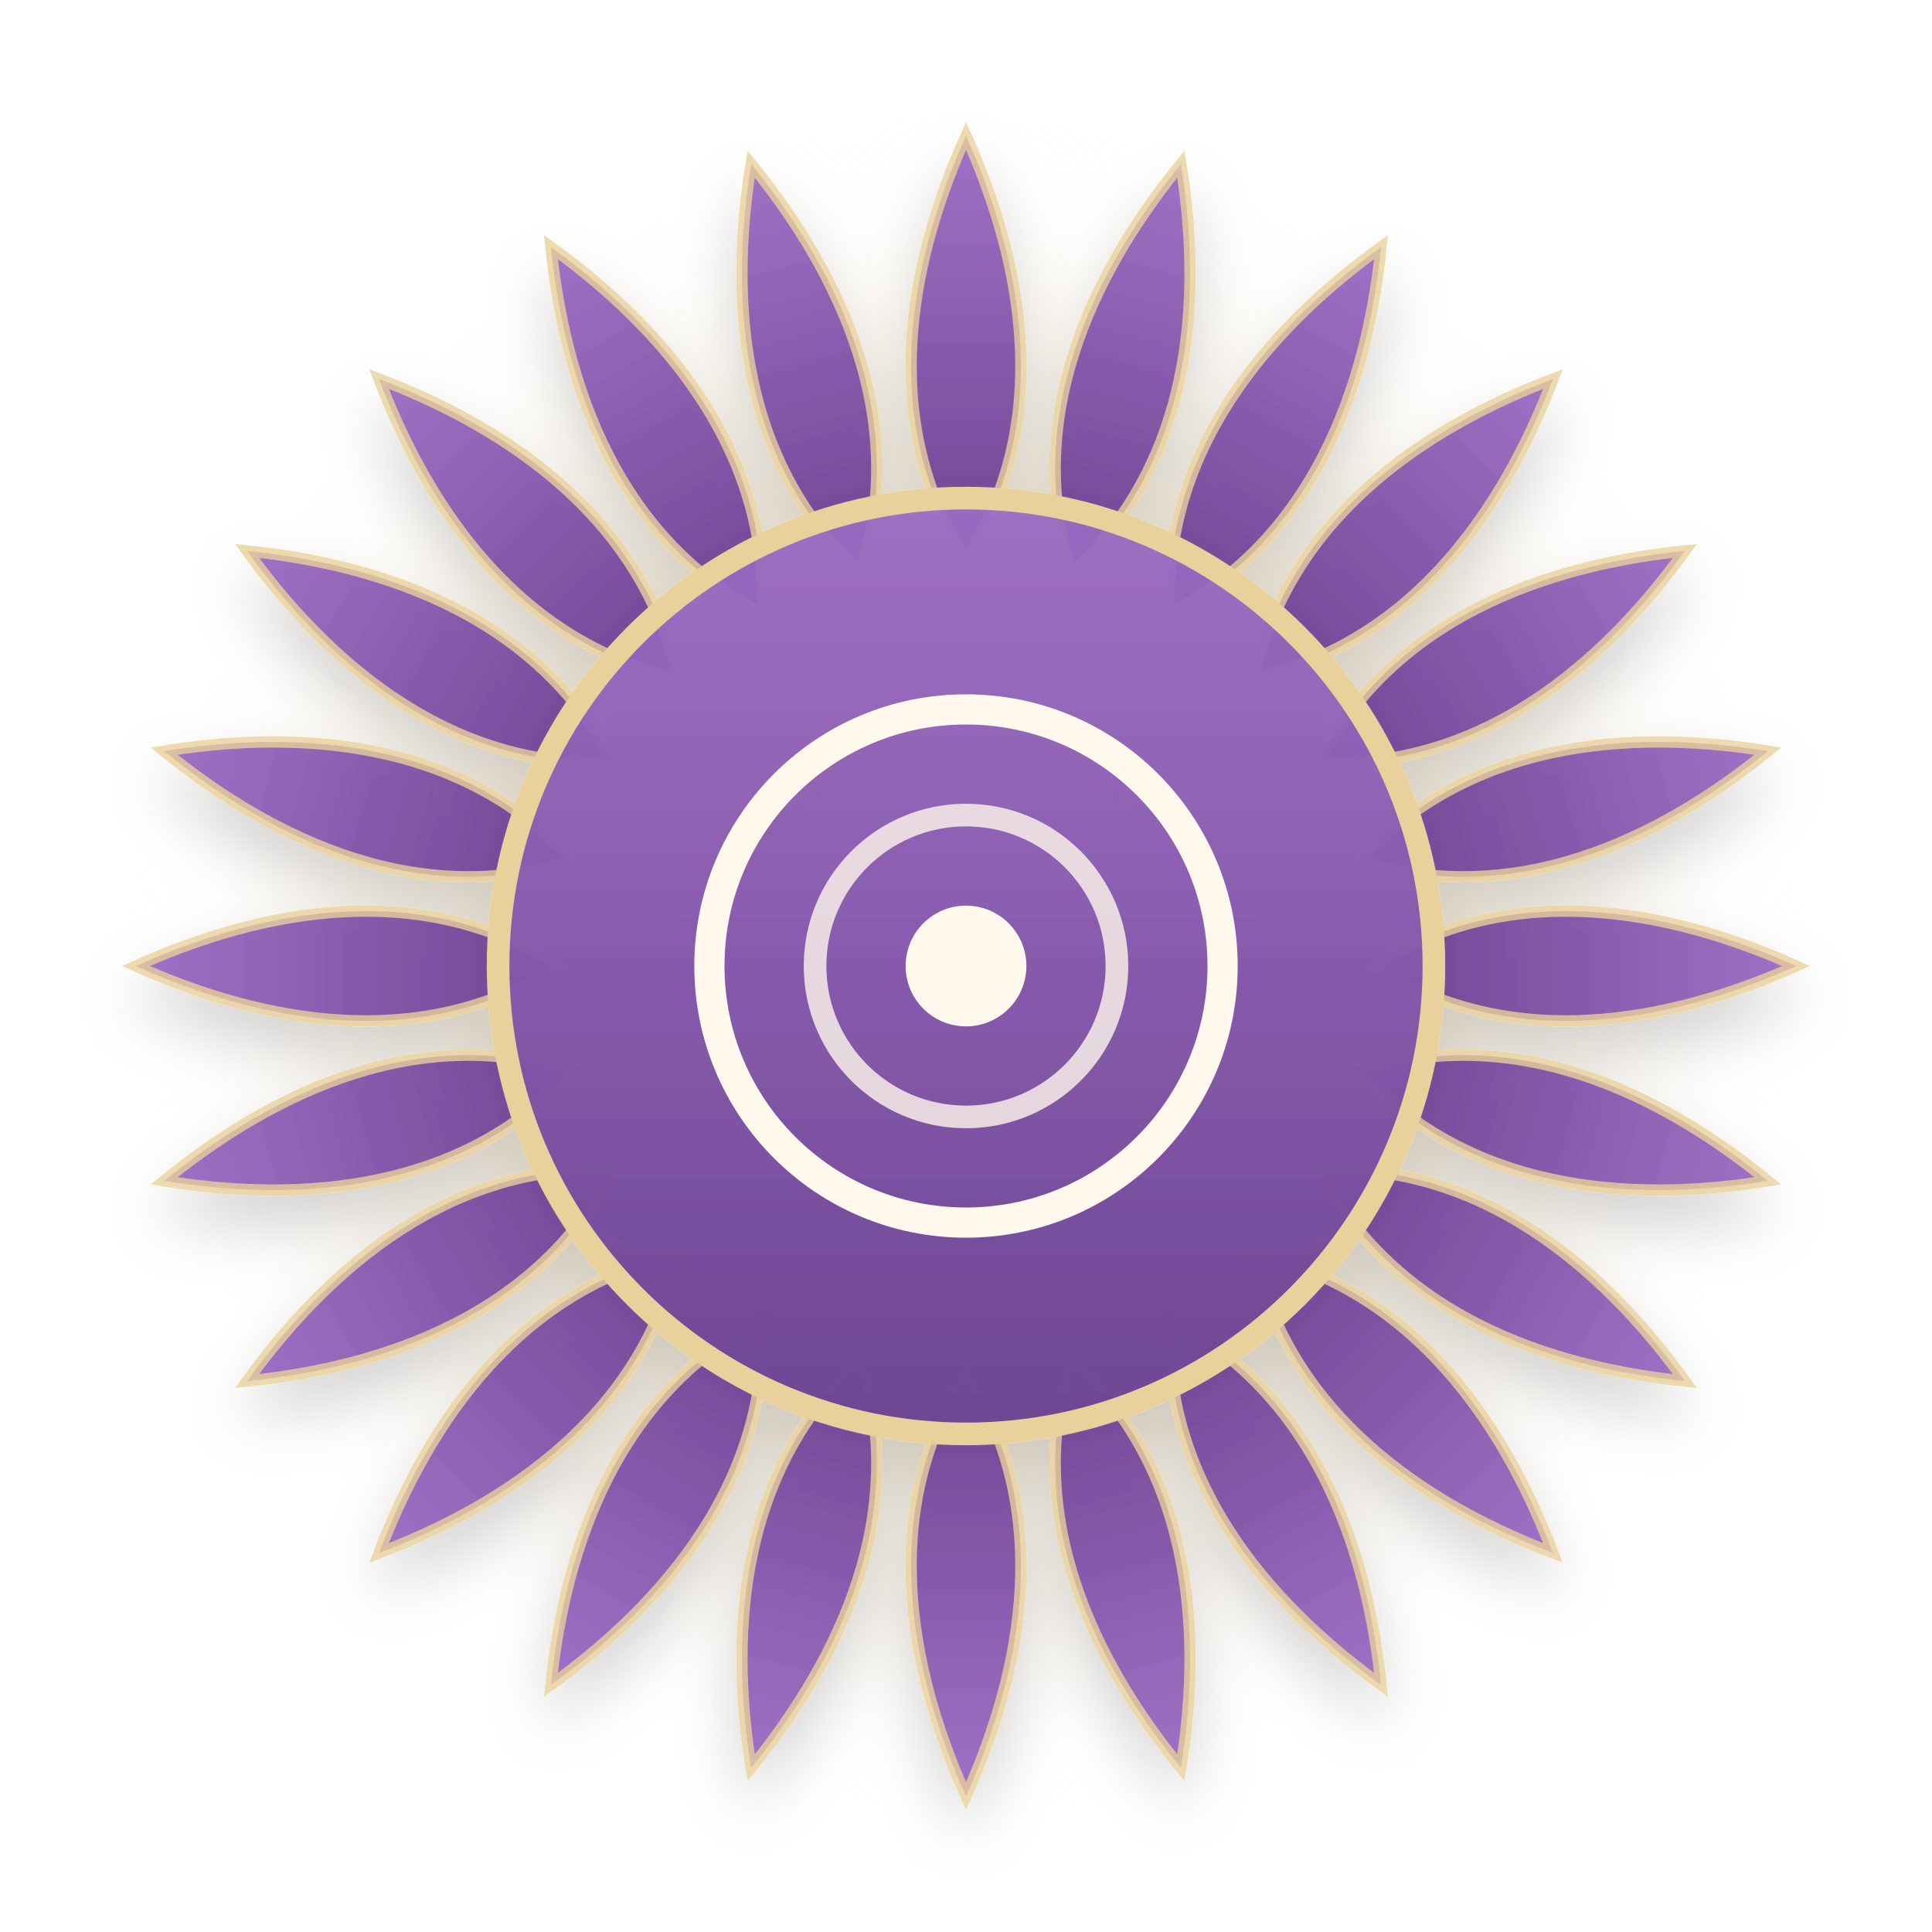
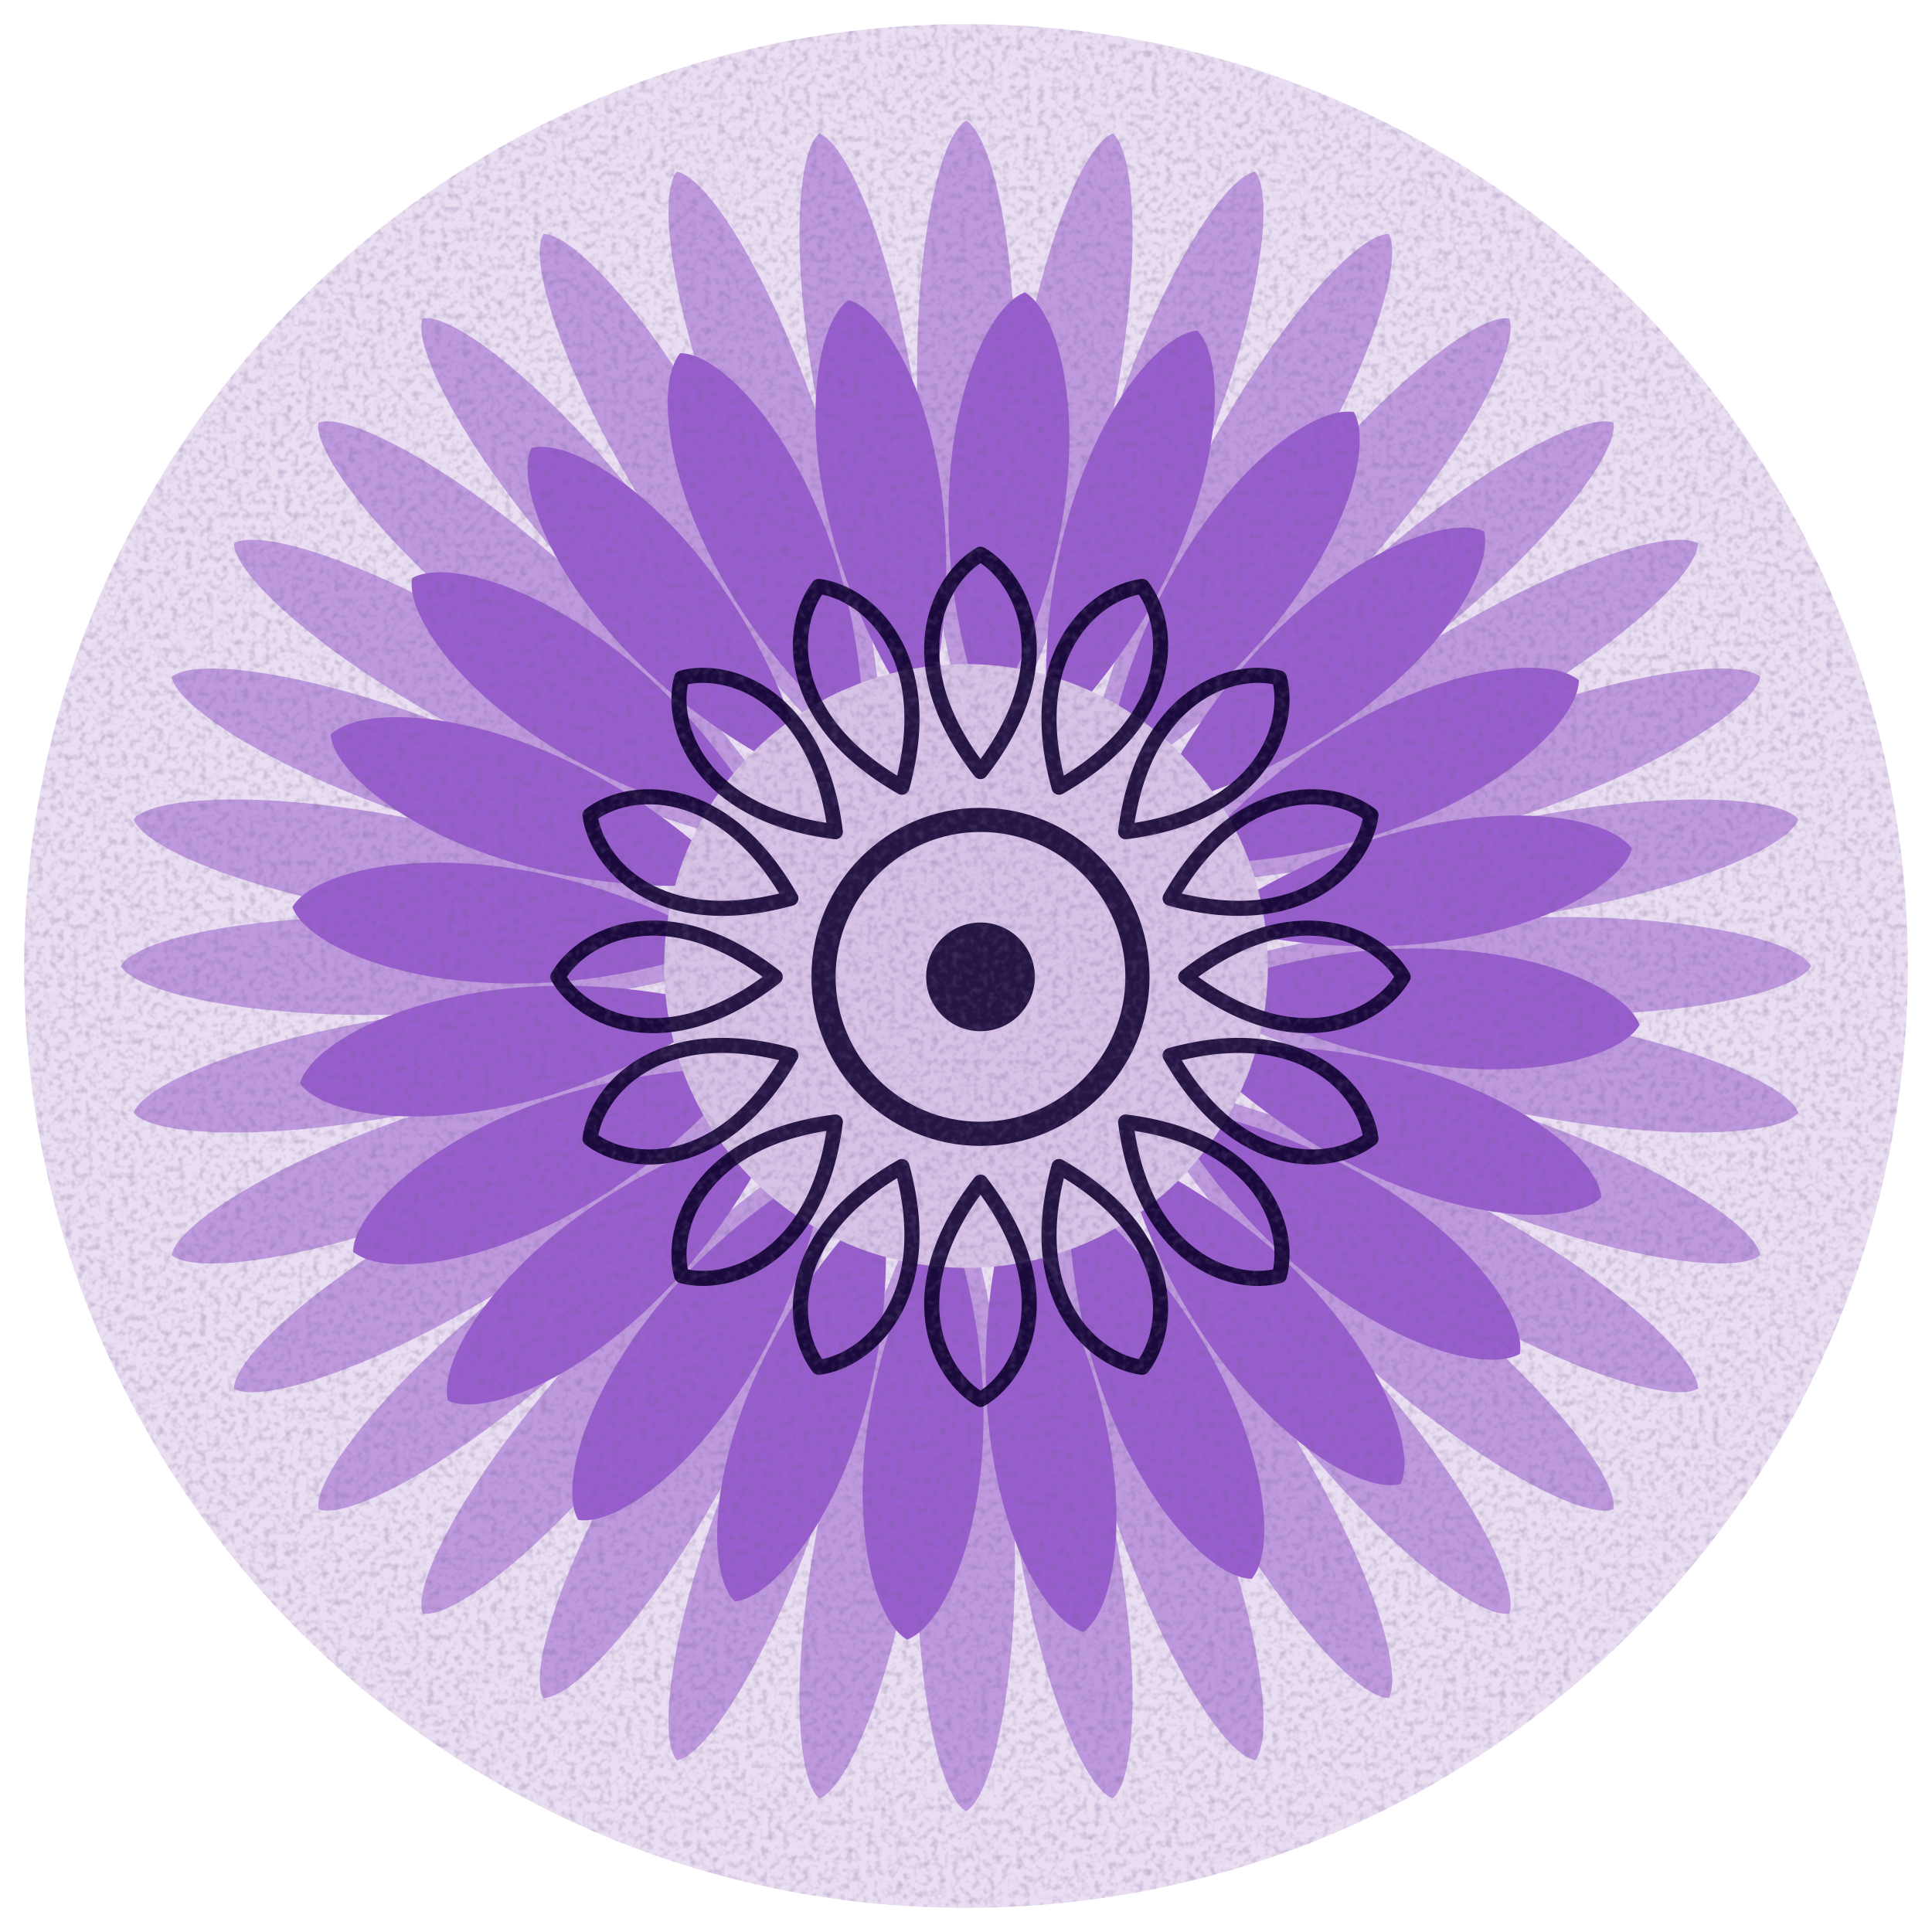
- <svg xmlns="http://www.w3.org/2000/svg" width="256" height="256" viewBox="0 0 256 256" role="img" aria-labelledby="title desc">
+ <svg xmlns="http://www.w3.org/2000/svg" width="320" height="320" viewBox="0 0 320 320" role="img" aria-labelledby="ch-crown-t ch-crown-d">
  <defs>
-     <radialGradient id="halo">
-       <stop stop-color="#fff" stop-opacity=".92" />
-       <stop offset=".55" stop-color="#F6E6C7" stop-opacity=".45" />
-       <stop offset="1" stop-color="#fff" stop-opacity="0" />
-     </radialGradient>
-     <linearGradient id="petal" x1="0" y1="0" x2="0" y2="1">
-       <stop stop-color="#9C6BC4" stop-opacity=".95" />
-       <stop offset="1" stop-color="#6E4592" />
-     </linearGradient>
-     <filter id="shadow" x="-20%" y="-20%" width="140%" height="150%">
-       <feGaussianBlur in="SourceAlpha" stdDeviation="4" />
-       <feOffset dy="4" />
-       <feComponentTransfer>
-         <feFuncA type="linear" slope=".17" />
-       </feComponentTransfer>
-       <feMerge>
-         <feMergeNode />
-         <feMergeNode in="SourceGraphic" />
-       </feMerge>
+     <clipPath id="ch-crown-clip">
+       <circle cx="160" cy="160" r="156" />
+     </clipPath>
+     <filter id="ch-crown-grain" x="0" y="0" width="100%" height="100%">
+       <feTurbulence type="fractalNoise" baseFrequency=".85" numOctaves="2" seed="56" />
+       <feColorMatrix type="matrix" values="0 0 0 0 .17 0 0 0 0 .11 0 0 0 0 .29 0 0 0 -1.4 .78" />
    </filter>
  </defs>
-   <circle cx="128" cy="128" r="122" fill="url(#halo)" />
-   <g filter="url(#shadow)">
-     <path transform="rotate(0.00 128 128)" d="M128 74C115.4 54.4 121.7 32.0 128 18C134.3 32.0 140.6 54.4 128 74Z" fill="url(#petal)" stroke="#E8D19B" stroke-width="1.5" stroke-opacity=".8" />
-     <path transform="rotate(15.00 128 128)" d="M128 74C115.4 54.4 121.7 32.0 128 18C134.3 32.0 140.6 54.4 128 74Z" fill="url(#petal)" stroke="#E8D19B" stroke-width="1.5" stroke-opacity=".8" />
-     <path transform="rotate(30.00 128 128)" d="M128 74C115.4 54.4 121.7 32.0 128 18C134.3 32.0 140.6 54.4 128 74Z" fill="url(#petal)" stroke="#E8D19B" stroke-width="1.5" stroke-opacity=".8" />
-     <path transform="rotate(45.00 128 128)" d="M128 74C115.4 54.4 121.7 32.0 128 18C134.3 32.0 140.6 54.4 128 74Z" fill="url(#petal)" stroke="#E8D19B" stroke-width="1.5" stroke-opacity=".8" />
-     <path transform="rotate(60.00 128 128)" d="M128 74C115.4 54.4 121.7 32.0 128 18C134.3 32.0 140.6 54.4 128 74Z" fill="url(#petal)" stroke="#E8D19B" stroke-width="1.5" stroke-opacity=".8" />
-     <path transform="rotate(75.00 128 128)" d="M128 74C115.4 54.4 121.7 32.0 128 18C134.3 32.0 140.6 54.4 128 74Z" fill="url(#petal)" stroke="#E8D19B" stroke-width="1.5" stroke-opacity=".8" />
-     <path transform="rotate(90.00 128 128)" d="M128 74C115.4 54.4 121.7 32.0 128 18C134.3 32.0 140.6 54.4 128 74Z" fill="url(#petal)" stroke="#E8D19B" stroke-width="1.5" stroke-opacity=".8" />
-     <path transform="rotate(105.00 128 128)" d="M128 74C115.4 54.4 121.7 32.0 128 18C134.3 32.0 140.6 54.4 128 74Z" fill="url(#petal)" stroke="#E8D19B" stroke-width="1.5" stroke-opacity=".8" />
-     <path transform="rotate(120.00 128 128)" d="M128 74C115.4 54.4 121.7 32.0 128 18C134.3 32.0 140.6 54.4 128 74Z" fill="url(#petal)" stroke="#E8D19B" stroke-width="1.5" stroke-opacity=".8" />
-     <path transform="rotate(135.00 128 128)" d="M128 74C115.4 54.4 121.7 32.0 128 18C134.3 32.0 140.6 54.4 128 74Z" fill="url(#petal)" stroke="#E8D19B" stroke-width="1.5" stroke-opacity=".8" />
-     <path transform="rotate(150.00 128 128)" d="M128 74C115.4 54.4 121.7 32.0 128 18C134.3 32.0 140.6 54.4 128 74Z" fill="url(#petal)" stroke="#E8D19B" stroke-width="1.5" stroke-opacity=".8" />
-     <path transform="rotate(165.00 128 128)" d="M128 74C115.4 54.4 121.7 32.0 128 18C134.3 32.0 140.6 54.4 128 74Z" fill="url(#petal)" stroke="#E8D19B" stroke-width="1.5" stroke-opacity=".8" />
-     <path transform="rotate(180.00 128 128)" d="M128 74C115.4 54.4 121.7 32.0 128 18C134.3 32.0 140.6 54.4 128 74Z" fill="url(#petal)" stroke="#E8D19B" stroke-width="1.5" stroke-opacity=".8" />
-     <path transform="rotate(195.00 128 128)" d="M128 74C115.4 54.4 121.7 32.0 128 18C134.3 32.0 140.6 54.4 128 74Z" fill="url(#petal)" stroke="#E8D19B" stroke-width="1.5" stroke-opacity=".8" />
-     <path transform="rotate(210.00 128 128)" d="M128 74C115.4 54.4 121.7 32.0 128 18C134.3 32.0 140.6 54.4 128 74Z" fill="url(#petal)" stroke="#E8D19B" stroke-width="1.5" stroke-opacity=".8" />
-     <path transform="rotate(225.00 128 128)" d="M128 74C115.4 54.4 121.7 32.0 128 18C134.3 32.0 140.6 54.4 128 74Z" fill="url(#petal)" stroke="#E8D19B" stroke-width="1.5" stroke-opacity=".8" />
-     <path transform="rotate(240.00 128 128)" d="M128 74C115.4 54.4 121.7 32.0 128 18C134.3 32.0 140.6 54.4 128 74Z" fill="url(#petal)" stroke="#E8D19B" stroke-width="1.5" stroke-opacity=".8" />
-     <path transform="rotate(255.00 128 128)" d="M128 74C115.4 54.4 121.7 32.0 128 18C134.3 32.0 140.6 54.4 128 74Z" fill="url(#petal)" stroke="#E8D19B" stroke-width="1.5" stroke-opacity=".8" />
-     <path transform="rotate(270.00 128 128)" d="M128 74C115.4 54.4 121.7 32.0 128 18C134.3 32.0 140.6 54.4 128 74Z" fill="url(#petal)" stroke="#E8D19B" stroke-width="1.5" stroke-opacity=".8" />
-     <path transform="rotate(285.00 128 128)" d="M128 74C115.4 54.4 121.7 32.0 128 18C134.3 32.0 140.6 54.4 128 74Z" fill="url(#petal)" stroke="#E8D19B" stroke-width="1.5" stroke-opacity=".8" />
-     <path transform="rotate(300.00 128 128)" d="M128 74C115.4 54.4 121.7 32.0 128 18C134.3 32.0 140.6 54.4 128 74Z" fill="url(#petal)" stroke="#E8D19B" stroke-width="1.5" stroke-opacity=".8" />
-     <path transform="rotate(315.00 128 128)" d="M128 74C115.4 54.4 121.7 32.0 128 18C134.3 32.0 140.6 54.4 128 74Z" fill="url(#petal)" stroke="#E8D19B" stroke-width="1.5" stroke-opacity=".8" />
-     <path transform="rotate(330.00 128 128)" d="M128 74C115.4 54.4 121.7 32.0 128 18C134.3 32.0 140.6 54.4 128 74Z" fill="url(#petal)" stroke="#E8D19B" stroke-width="1.5" stroke-opacity=".8" />
-     <path transform="rotate(345.00 128 128)" d="M128 74C115.4 54.4 121.7 32.0 128 18C134.3 32.0 140.6 54.4 128 74Z" fill="url(#petal)" stroke="#E8D19B" stroke-width="1.5" stroke-opacity=".8" />
-     <circle cx="128" cy="128" r="62" fill="url(#petal)" stroke="#E8D19B" stroke-width="3" />
-     <circle cx="128" cy="128" r="34" fill="none" stroke="#FFF8EC" stroke-width="4" />
-     <circle cx="128" cy="128" r="20" fill="none" stroke="#FFF8EC" stroke-width="3" opacity=".8" />
-     <circle cx="128" cy="128" r="8" fill="#FFF8EC" />
+   <g clip-path="url(#ch-crown-clip)">
+     <g fill="#EADFF2">
+       <circle cx="160" cy="160" r="156" />
+     </g>
+     <g style="mix-blend-mode:multiply">
+       <path transform="rotate(0 160 160)" d="M160 120 C145.95 70 152.98 24 160 20 C167.02 24 174.05 70 160 120Z" fill="#A66CD8" opacity=".55" />
+       <path transform="rotate(10 160 160)" d="M160 120 C145.95 70 152.98 24 160 20 C167.02 24 174.05 70 160 120Z" fill="#A66CD8" opacity=".55" />
+       <path transform="rotate(20 160 160)" d="M160 120 C145.95 70 152.98 24 160 20 C167.02 24 174.05 70 160 120Z" fill="#A66CD8" opacity=".55" />
+       <path transform="rotate(30 160 160)" d="M160 120 C145.95 70 152.98 24 160 20 C167.02 24 174.05 70 160 120Z" fill="#A66CD8" opacity=".55" />
+       <path transform="rotate(40 160 160)" d="M160 120 C145.95 70 152.98 24 160 20 C167.02 24 174.05 70 160 120Z" fill="#A66CD8" opacity=".55" />
+       <path transform="rotate(50 160 160)" d="M160 120 C145.95 70 152.98 24 160 20 C167.02 24 174.05 70 160 120Z" fill="#A66CD8" opacity=".55" />
+       <path transform="rotate(60 160 160)" d="M160 120 C145.95 70 152.98 24 160 20 C167.02 24 174.05 70 160 120Z" fill="#A66CD8" opacity=".55" />
+       <path transform="rotate(70 160 160)" d="M160 120 C145.95 70 152.98 24 160 20 C167.02 24 174.05 70 160 120Z" fill="#A66CD8" opacity=".55" />
+       <path transform="rotate(80 160 160)" d="M160 120 C145.95 70 152.98 24 160 20 C167.02 24 174.05 70 160 120Z" fill="#A66CD8" opacity=".55" />
+       <path transform="rotate(90 160 160)" d="M160 120 C145.95 70 152.98 24 160 20 C167.02 24 174.05 70 160 120Z" fill="#A66CD8" opacity=".55" />
+       <path transform="rotate(100 160 160)" d="M160 120 C145.95 70 152.98 24 160 20 C167.02 24 174.05 70 160 120Z" fill="#A66CD8" opacity=".55" />
+       <path transform="rotate(110 160 160)" d="M160 120 C145.95 70 152.98 24 160 20 C167.02 24 174.05 70 160 120Z" fill="#A66CD8" opacity=".55" />
+       <path transform="rotate(120 160 160)" d="M160 120 C145.95 70 152.98 24 160 20 C167.02 24 174.05 70 160 120Z" fill="#A66CD8" opacity=".55" />
+       <path transform="rotate(130 160 160)" d="M160 120 C145.95 70 152.98 24 160 20 C167.02 24 174.05 70 160 120Z" fill="#A66CD8" opacity=".55" />
+       <path transform="rotate(140 160 160)" d="M160 120 C145.95 70 152.98 24 160 20 C167.02 24 174.05 70 160 120Z" fill="#A66CD8" opacity=".55" />
+       <path transform="rotate(150 160 160)" d="M160 120 C145.95 70 152.98 24 160 20 C167.02 24 174.05 70 160 120Z" fill="#A66CD8" opacity=".55" />
+       <path transform="rotate(160 160 160)" d="M160 120 C145.95 70 152.98 24 160 20 C167.02 24 174.05 70 160 120Z" fill="#A66CD8" opacity=".55" />
+       <path transform="rotate(170 160 160)" d="M160 120 C145.95 70 152.98 24 160 20 C167.02 24 174.05 70 160 120Z" fill="#A66CD8" opacity=".55" />
+       <path transform="rotate(180 160 160)" d="M160 120 C145.95 70 152.98 24 160 20 C167.02 24 174.05 70 160 120Z" fill="#A66CD8" opacity=".55" />
+       <path transform="rotate(190 160 160)" d="M160 120 C145.95 70 152.98 24 160 20 C167.02 24 174.05 70 160 120Z" fill="#A66CD8" opacity=".55" />
+       <path transform="rotate(200 160 160)" d="M160 120 C145.95 70 152.98 24 160 20 C167.02 24 174.05 70 160 120Z" fill="#A66CD8" opacity=".55" />
+       <path transform="rotate(210 160 160)" d="M160 120 C145.95 70 152.98 24 160 20 C167.02 24 174.05 70 160 120Z" fill="#A66CD8" opacity=".55" />
+       <path transform="rotate(220 160 160)" d="M160 120 C145.95 70 152.98 24 160 20 C167.02 24 174.05 70 160 120Z" fill="#A66CD8" opacity=".55" />
+       <path transform="rotate(230 160 160)" d="M160 120 C145.95 70 152.98 24 160 20 C167.02 24 174.05 70 160 120Z" fill="#A66CD8" opacity=".55" />
+       <path transform="rotate(240 160 160)" d="M160 120 C145.95 70 152.98 24 160 20 C167.02 24 174.05 70 160 120Z" fill="#A66CD8" opacity=".55" />
+       <path transform="rotate(250 160 160)" d="M160 120 C145.95 70 152.98 24 160 20 C167.02 24 174.05 70 160 120Z" fill="#A66CD8" opacity=".55" />
+       <path transform="rotate(260 160 160)" d="M160 120 C145.95 70 152.98 24 160 20 C167.02 24 174.05 70 160 120Z" fill="#A66CD8" opacity=".55" />
+       <path transform="rotate(270 160 160)" d="M160 120 C145.95 70 152.98 24 160 20 C167.02 24 174.05 70 160 120Z" fill="#A66CD8" opacity=".55" />
+       <path transform="rotate(280 160 160)" d="M160 120 C145.95 70 152.98 24 160 20 C167.02 24 174.05 70 160 120Z" fill="#A66CD8" opacity=".55" />
+       <path transform="rotate(290 160 160)" d="M160 120 C145.95 70 152.98 24 160 20 C167.02 24 174.05 70 160 120Z" fill="#A66CD8" opacity=".55" />
+       <path transform="rotate(300 160 160)" d="M160 120 C145.95 70 152.98 24 160 20 C167.02 24 174.05 70 160 120Z" fill="#A66CD8" opacity=".55" />
+       <path transform="rotate(310 160 160)" d="M160 120 C145.95 70 152.98 24 160 20 C167.02 24 174.05 70 160 120Z" fill="#A66CD8" opacity=".55" />
+       <path transform="rotate(320 160 160)" d="M160 120 C145.95 70 152.98 24 160 20 C167.02 24 174.05 70 160 120Z" fill="#A66CD8" opacity=".55" />
+       <path transform="rotate(330 160 160)" d="M160 120 C145.95 70 152.98 24 160 20 C167.02 24 174.05 70 160 120Z" fill="#A66CD8" opacity=".55" />
+       <path transform="rotate(340 160 160)" d="M160 120 C145.95 70 152.98 24 160 20 C167.02 24 174.05 70 160 120Z" fill="#A66CD8" opacity=".55" />
+       <path transform="rotate(350 160 160)" d="M160 120 C145.95 70 152.98 24 160 20 C167.02 24 174.05 70 160 120Z" fill="#A66CD8" opacity=".55" />
+       <g transform="rotate(5 160 160)">
+         <path transform="rotate(0 160 160)" d="M160 120 C143.14 84 151.57 52 160 48 C168.43 52 176.86 84 160 120Z" fill="#A66CD8" />
+         <path transform="rotate(15 160 160)" d="M160 120 C143.14 84 151.57 52 160 48 C168.43 52 176.86 84 160 120Z" fill="#A66CD8" />
+         <path transform="rotate(30 160 160)" d="M160 120 C143.14 84 151.57 52 160 48 C168.43 52 176.86 84 160 120Z" fill="#A66CD8" />
+         <path transform="rotate(45 160 160)" d="M160 120 C143.14 84 151.57 52 160 48 C168.43 52 176.86 84 160 120Z" fill="#A66CD8" />
+         <path transform="rotate(60 160 160)" d="M160 120 C143.14 84 151.57 52 160 48 C168.43 52 176.86 84 160 120Z" fill="#A66CD8" />
+         <path transform="rotate(75 160 160)" d="M160 120 C143.14 84 151.57 52 160 48 C168.43 52 176.86 84 160 120Z" fill="#A66CD8" />
+         <path transform="rotate(90 160 160)" d="M160 120 C143.14 84 151.57 52 160 48 C168.43 52 176.86 84 160 120Z" fill="#A66CD8" />
+         <path transform="rotate(105 160 160)" d="M160 120 C143.14 84 151.57 52 160 48 C168.43 52 176.86 84 160 120Z" fill="#A66CD8" />
+         <path transform="rotate(120 160 160)" d="M160 120 C143.14 84 151.57 52 160 48 C168.43 52 176.86 84 160 120Z" fill="#A66CD8" />
+         <path transform="rotate(135 160 160)" d="M160 120 C143.14 84 151.57 52 160 48 C168.43 52 176.86 84 160 120Z" fill="#A66CD8" />
+         <path transform="rotate(150 160 160)" d="M160 120 C143.14 84 151.57 52 160 48 C168.43 52 176.86 84 160 120Z" fill="#A66CD8" />
+         <path transform="rotate(165 160 160)" d="M160 120 C143.14 84 151.57 52 160 48 C168.43 52 176.86 84 160 120Z" fill="#A66CD8" />
+         <path transform="rotate(180 160 160)" d="M160 120 C143.14 84 151.57 52 160 48 C168.43 52 176.86 84 160 120Z" fill="#A66CD8" />
+         <path transform="rotate(195 160 160)" d="M160 120 C143.14 84 151.57 52 160 48 C168.43 52 176.86 84 160 120Z" fill="#A66CD8" />
+         <path transform="rotate(210 160 160)" d="M160 120 C143.14 84 151.57 52 160 48 C168.43 52 176.86 84 160 120Z" fill="#A66CD8" />
+         <path transform="rotate(225 160 160)" d="M160 120 C143.14 84 151.57 52 160 48 C168.43 52 176.86 84 160 120Z" fill="#A66CD8" />
+         <path transform="rotate(240 160 160)" d="M160 120 C143.14 84 151.57 52 160 48 C168.43 52 176.86 84 160 120Z" fill="#A66CD8" />
+         <path transform="rotate(255 160 160)" d="M160 120 C143.14 84 151.57 52 160 48 C168.43 52 176.86 84 160 120Z" fill="#A66CD8" />
+         <path transform="rotate(270 160 160)" d="M160 120 C143.14 84 151.57 52 160 48 C168.43 52 176.86 84 160 120Z" fill="#A66CD8" />
+         <path transform="rotate(285 160 160)" d="M160 120 C143.14 84 151.57 52 160 48 C168.43 52 176.86 84 160 120Z" fill="#A66CD8" />
+         <path transform="rotate(300 160 160)" d="M160 120 C143.14 84 151.57 52 160 48 C168.43 52 176.86 84 160 120Z" fill="#A66CD8" />
+         <path transform="rotate(315 160 160)" d="M160 120 C143.14 84 151.57 52 160 48 C168.43 52 176.86 84 160 120Z" fill="#A66CD8" />
+         <path transform="rotate(330 160 160)" d="M160 120 C143.14 84 151.57 52 160 48 C168.43 52 176.86 84 160 120Z" fill="#A66CD8" />
+         <path transform="rotate(345 160 160)" d="M160 120 C143.14 84 151.57 52 160 48 C168.43 52 176.86 84 160 120Z" fill="#A66CD8" />
+       </g>
+       <circle cx="160" cy="160" r="50" fill="#EADFF2" />
+     </g>
+     <g style="mix-blend-mode:multiply" transform="translate(2.4 1.8)">
+       <circle cx="160" cy="160" r="26" fill="none" stroke="#2B1B4A" stroke-width="4" stroke-linejoin="round" stroke-linecap="round" />
+       <circle cx="160" cy="160" r="9" fill="#2B1B4A" />
+       <path transform="rotate(0 160 160)" d="M160 126 C146 108 153 94 160 90 C167 94 174 108 160 126Z" fill="none" stroke="#2B1B4A" stroke-width="2.5" stroke-linejoin="round" stroke-linecap="round" />
+       <path transform="rotate(22.5 160 160)" d="M160 126 C146 108 153 94 160 90 C167 94 174 108 160 126Z" fill="none" stroke="#2B1B4A" stroke-width="2.5" stroke-linejoin="round" stroke-linecap="round" />
+       <path transform="rotate(45 160 160)" d="M160 126 C146 108 153 94 160 90 C167 94 174 108 160 126Z" fill="none" stroke="#2B1B4A" stroke-width="2.5" stroke-linejoin="round" stroke-linecap="round" />
+       <path transform="rotate(67.5 160 160)" d="M160 126 C146 108 153 94 160 90 C167 94 174 108 160 126Z" fill="none" stroke="#2B1B4A" stroke-width="2.5" stroke-linejoin="round" stroke-linecap="round" />
+       <path transform="rotate(90 160 160)" d="M160 126 C146 108 153 94 160 90 C167 94 174 108 160 126Z" fill="none" stroke="#2B1B4A" stroke-width="2.5" stroke-linejoin="round" stroke-linecap="round" />
+       <path transform="rotate(112.5 160 160)" d="M160 126 C146 108 153 94 160 90 C167 94 174 108 160 126Z" fill="none" stroke="#2B1B4A" stroke-width="2.5" stroke-linejoin="round" stroke-linecap="round" />
+       <path transform="rotate(135 160 160)" d="M160 126 C146 108 153 94 160 90 C167 94 174 108 160 126Z" fill="none" stroke="#2B1B4A" stroke-width="2.5" stroke-linejoin="round" stroke-linecap="round" />
+       <path transform="rotate(157.5 160 160)" d="M160 126 C146 108 153 94 160 90 C167 94 174 108 160 126Z" fill="none" stroke="#2B1B4A" stroke-width="2.5" stroke-linejoin="round" stroke-linecap="round" />
+       <path transform="rotate(180 160 160)" d="M160 126 C146 108 153 94 160 90 C167 94 174 108 160 126Z" fill="none" stroke="#2B1B4A" stroke-width="2.5" stroke-linejoin="round" stroke-linecap="round" />
+       <path transform="rotate(202.5 160 160)" d="M160 126 C146 108 153 94 160 90 C167 94 174 108 160 126Z" fill="none" stroke="#2B1B4A" stroke-width="2.5" stroke-linejoin="round" stroke-linecap="round" />
+       <path transform="rotate(225 160 160)" d="M160 126 C146 108 153 94 160 90 C167 94 174 108 160 126Z" fill="none" stroke="#2B1B4A" stroke-width="2.5" stroke-linejoin="round" stroke-linecap="round" />
+       <path transform="rotate(247.5 160 160)" d="M160 126 C146 108 153 94 160 90 C167 94 174 108 160 126Z" fill="none" stroke="#2B1B4A" stroke-width="2.5" stroke-linejoin="round" stroke-linecap="round" />
+       <path transform="rotate(270 160 160)" d="M160 126 C146 108 153 94 160 90 C167 94 174 108 160 126Z" fill="none" stroke="#2B1B4A" stroke-width="2.5" stroke-linejoin="round" stroke-linecap="round" />
+       <path transform="rotate(292.5 160 160)" d="M160 126 C146 108 153 94 160 90 C167 94 174 108 160 126Z" fill="none" stroke="#2B1B4A" stroke-width="2.5" stroke-linejoin="round" stroke-linecap="round" />
+       <path transform="rotate(315 160 160)" d="M160 126 C146 108 153 94 160 90 C167 94 174 108 160 126Z" fill="none" stroke="#2B1B4A" stroke-width="2.5" stroke-linejoin="round" stroke-linecap="round" />
+       <path transform="rotate(337.5 160 160)" d="M160 126 C146 108 153 94 160 90 C167 94 174 108 160 126Z" fill="none" stroke="#2B1B4A" stroke-width="2.5" stroke-linejoin="round" stroke-linecap="round" />
+     </g>
+     <rect width="320" height="320" filter="url(#ch-crown-grain)" opacity=".5" />
  </g>
</svg>
